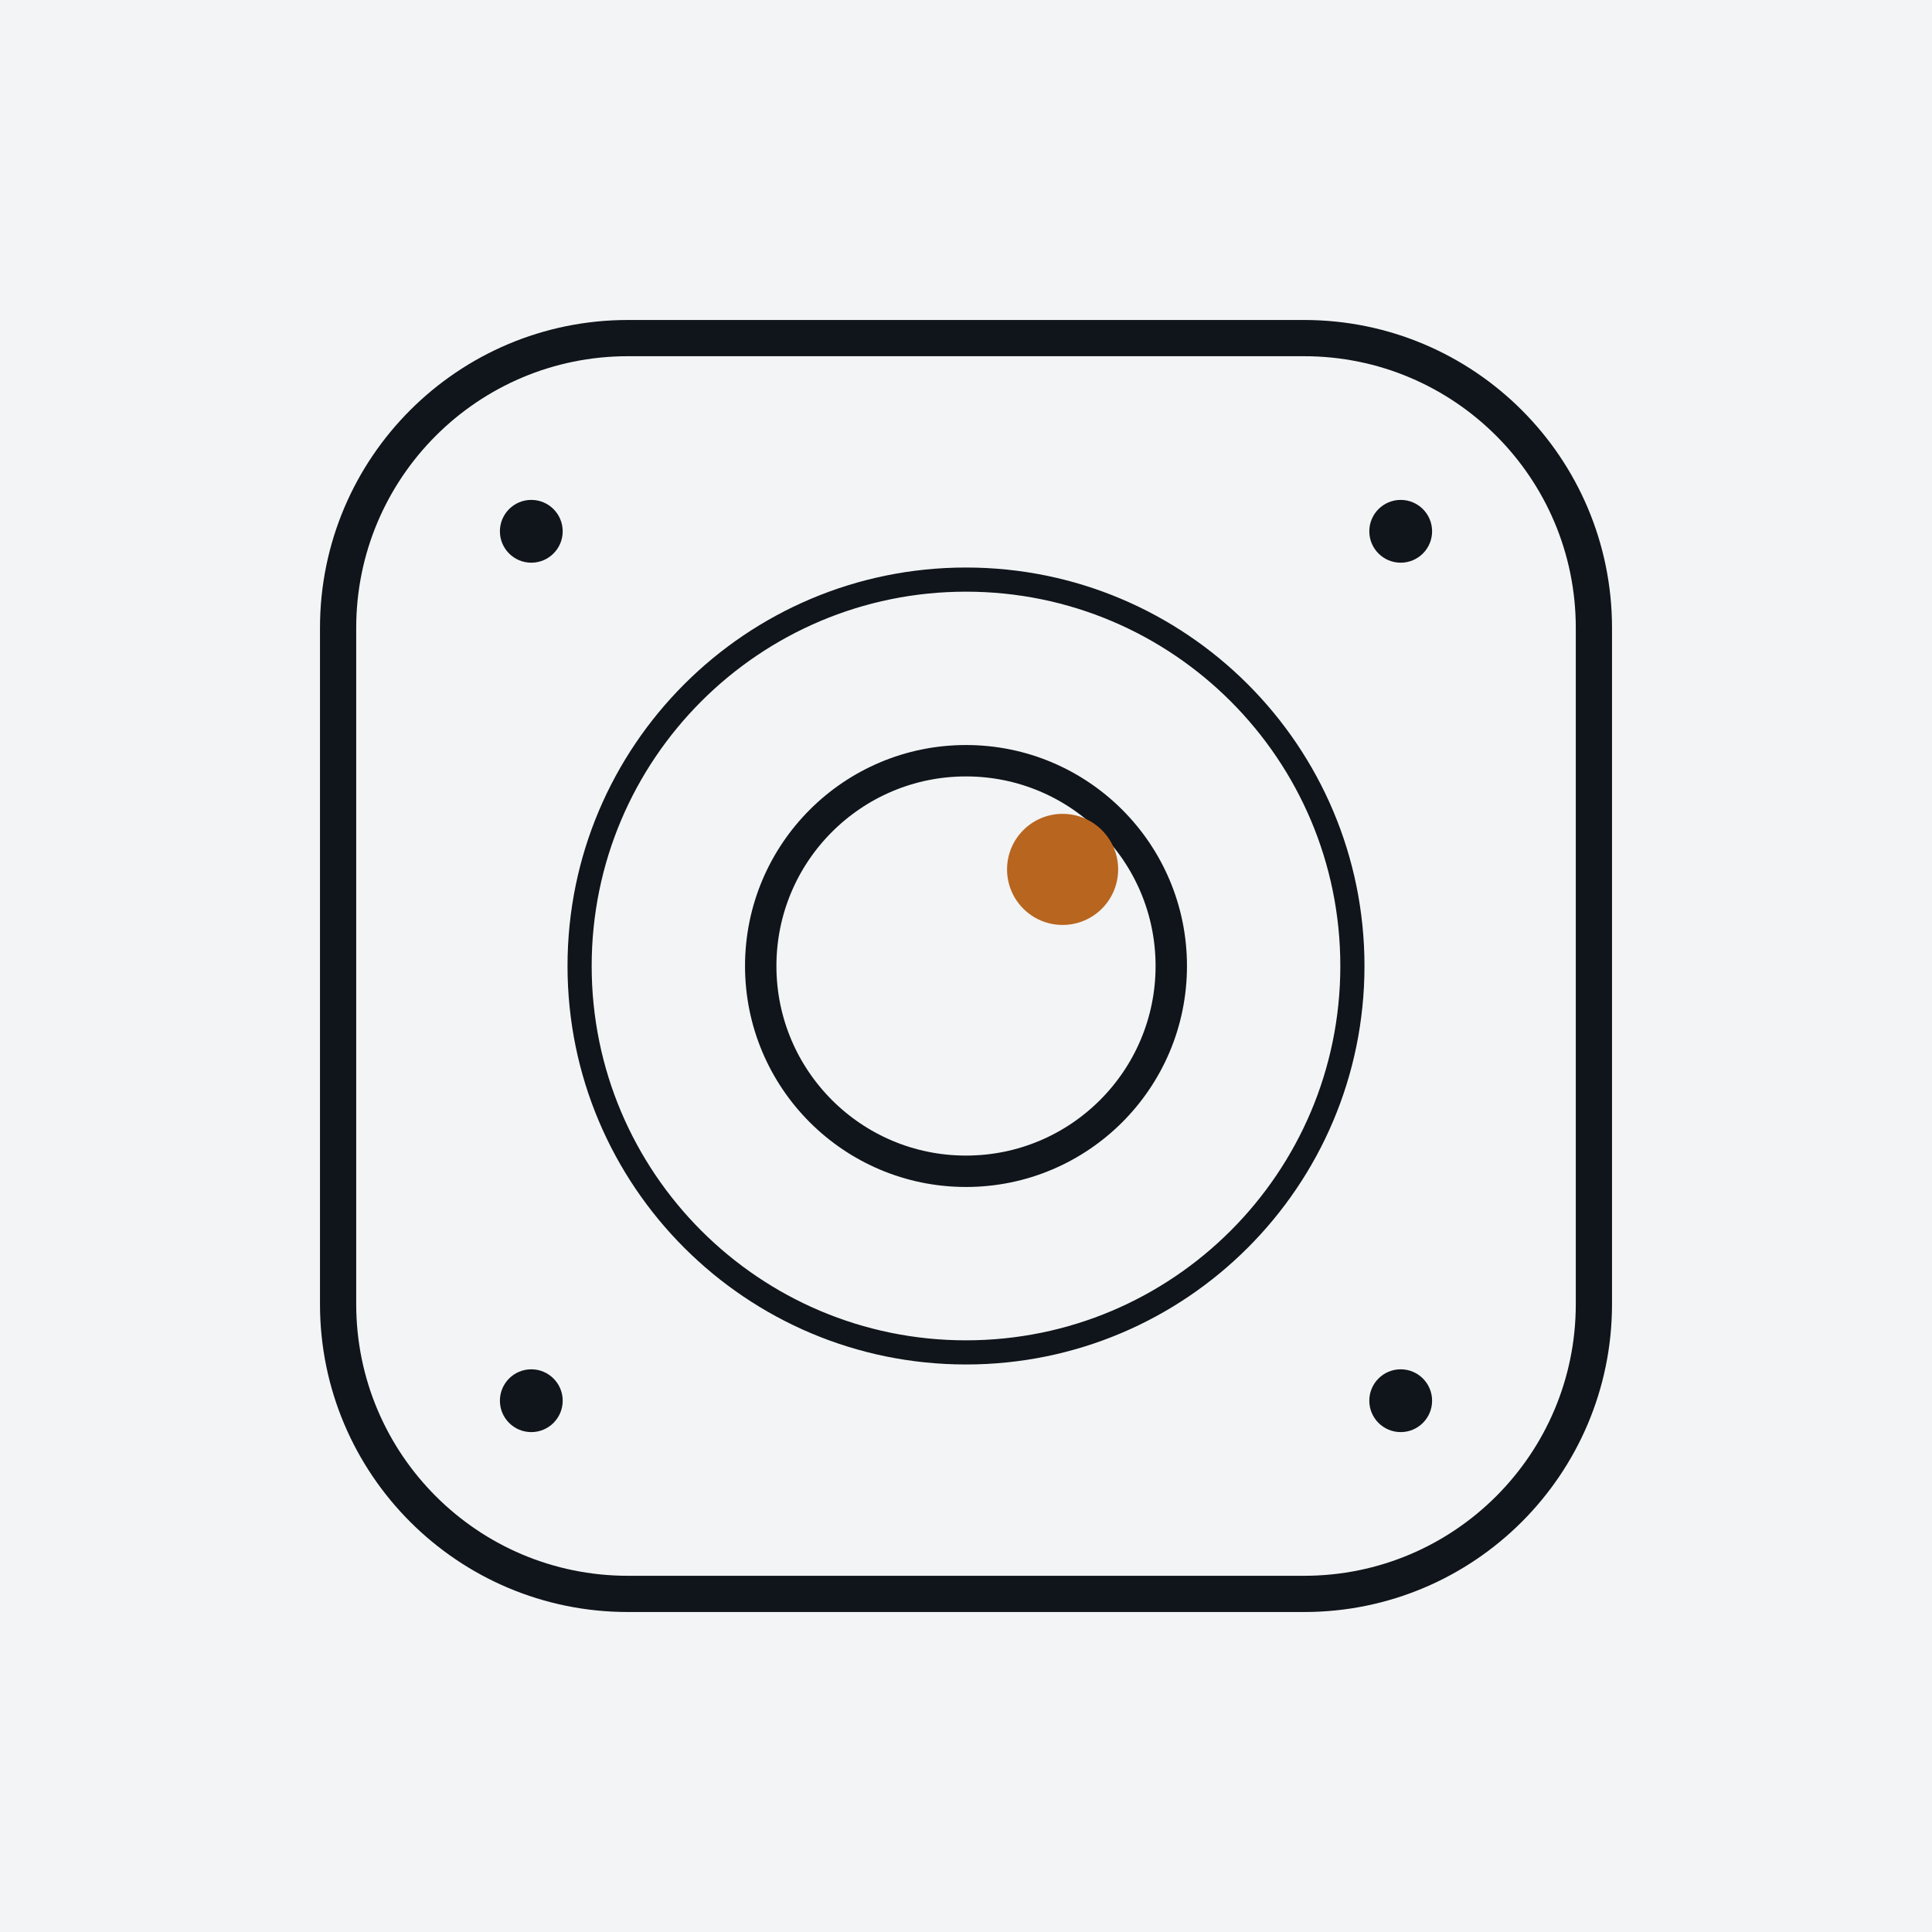
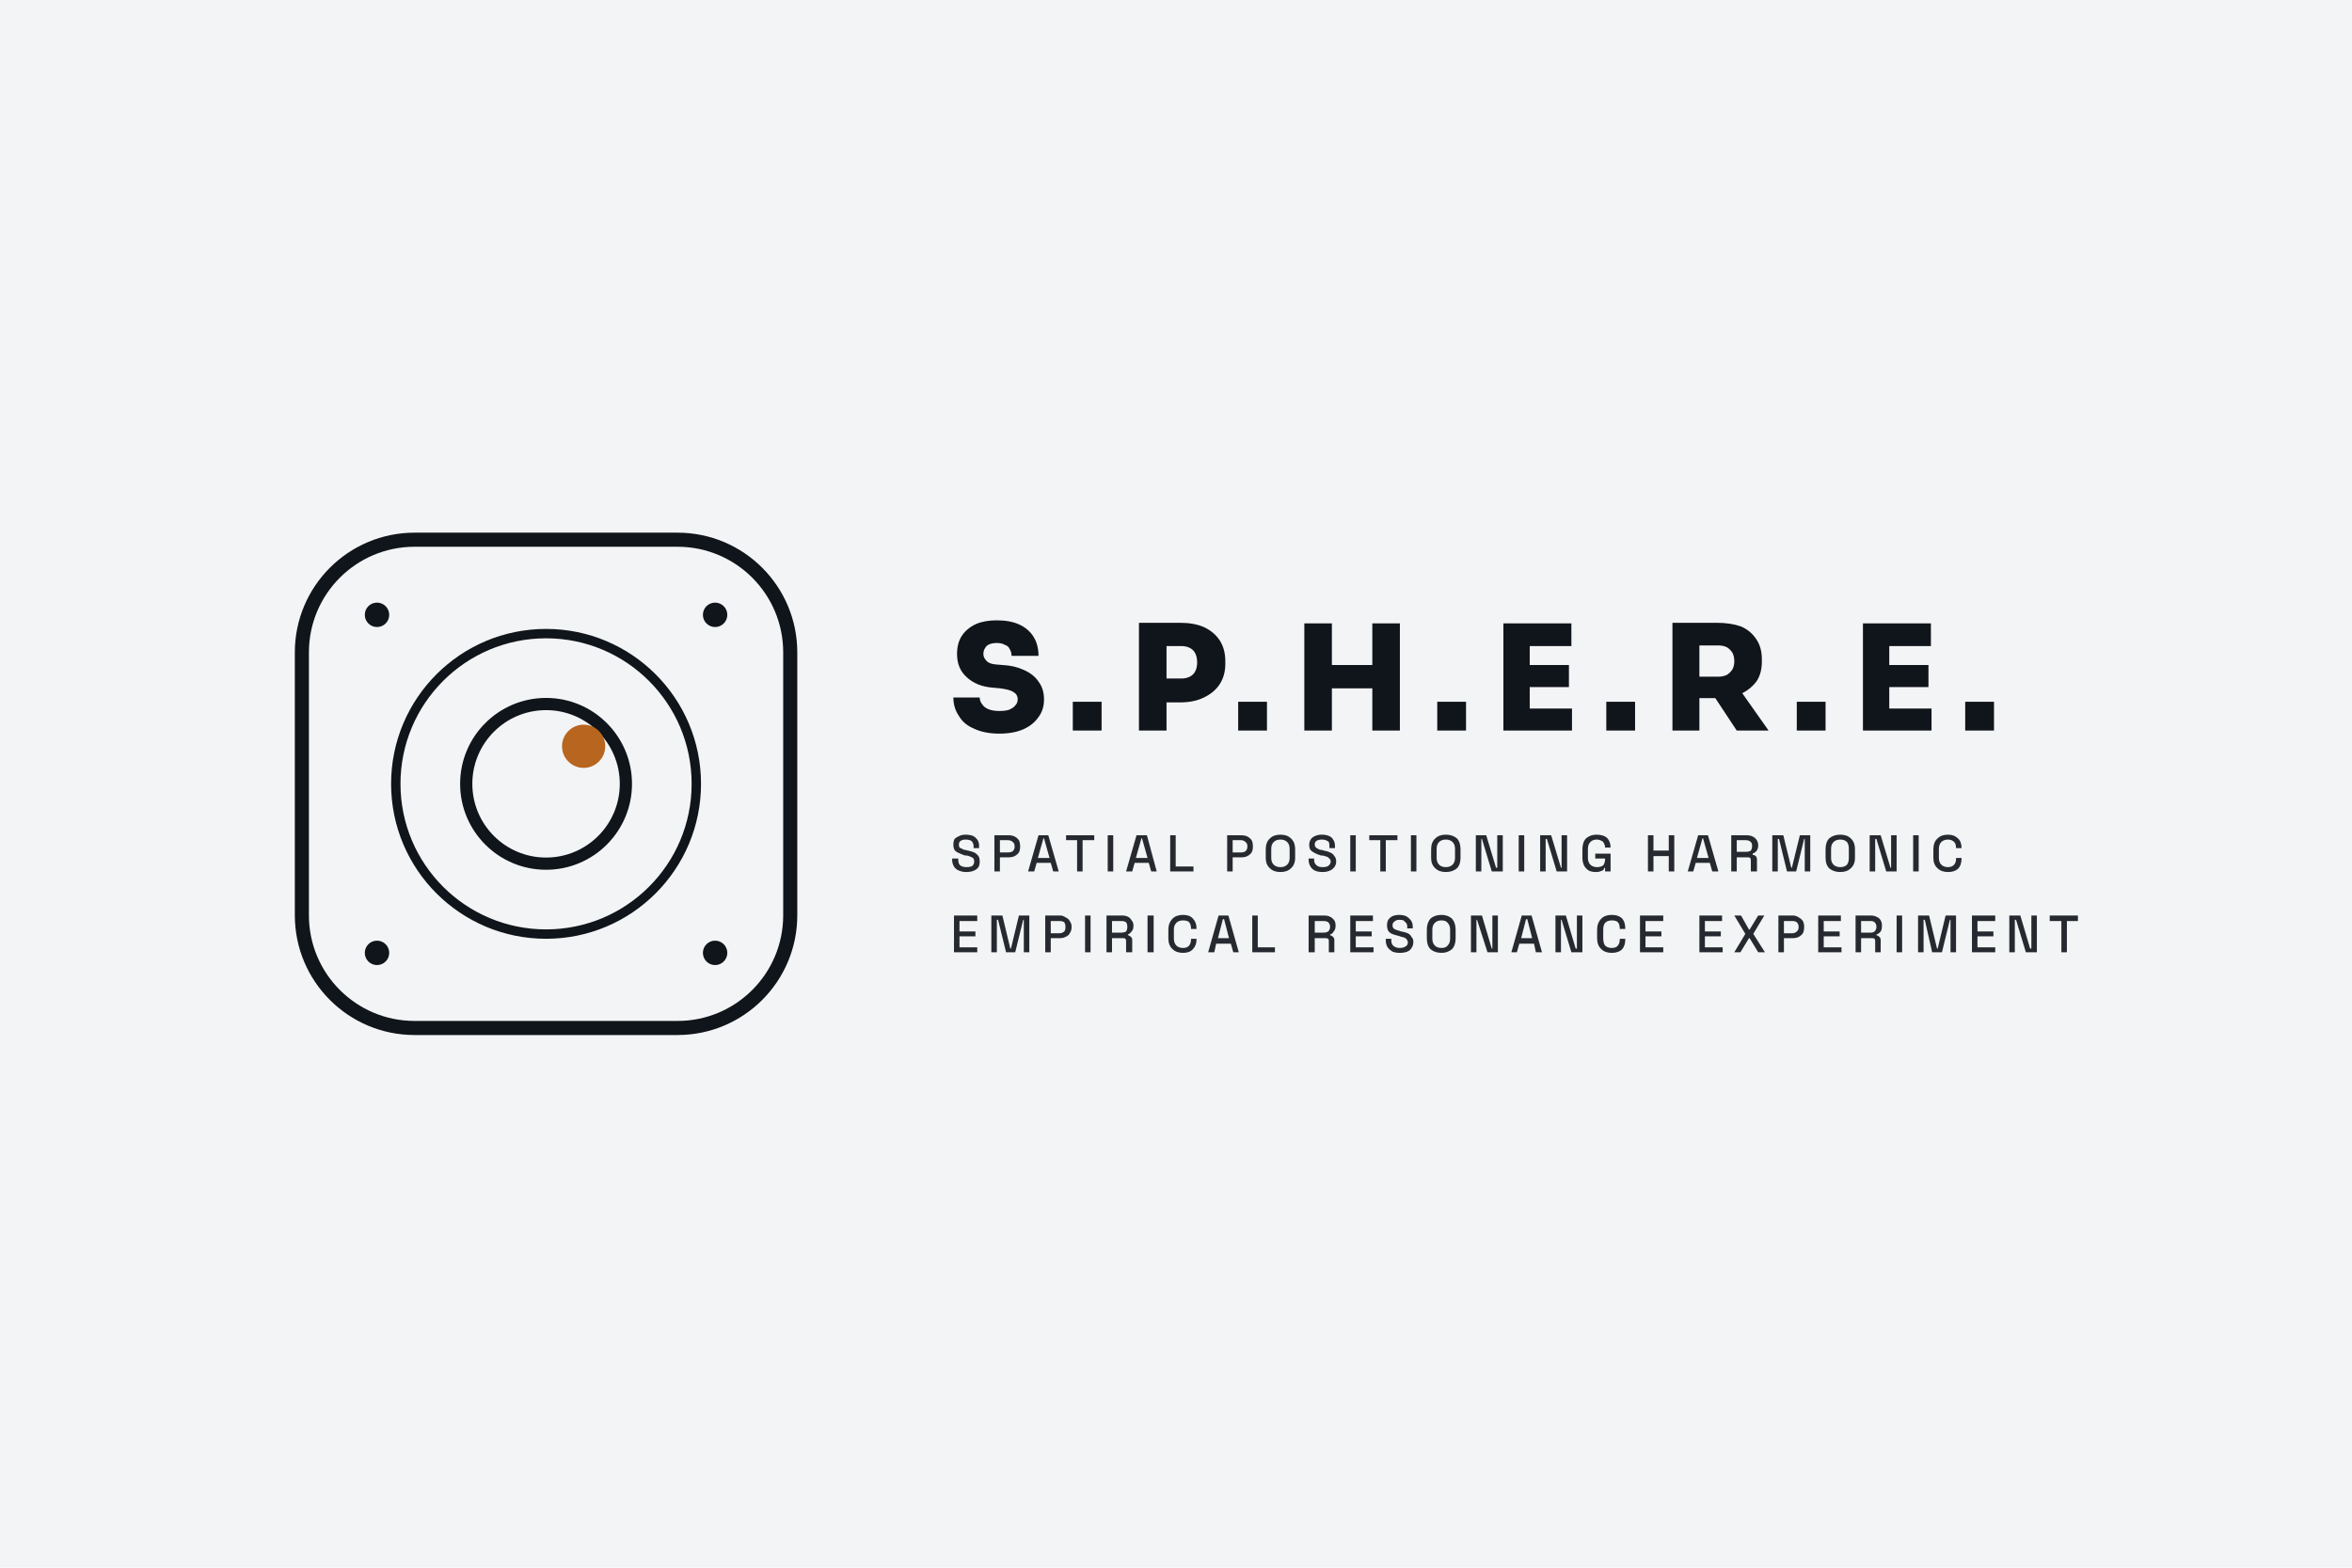
- <svg xmlns="http://www.w3.org/2000/svg" viewBox="-20 -20 160 160" width="320" height="320" role="img">
-   <style>svg{--bg:#f3f4f5;--fg:#10151b;--ac:#b8651f}.bg{fill:#f3f4f5}.ic{fill:none;stroke:#10151b;stroke-width:3;stroke-linecap:round;stroke-linejoin:round;color:#10151b}.a{stroke:#b8651f}.af{fill:#b8651f;stroke:none}.nf{fill:#10151b;stroke:none}.hb{fill:#f3f4f5;stroke:none}</style>
-   <rect class="bg" x="-20" y="-20" width="160" height="160" />
-   <g id="mark" class="ic">
-     <rect x="8" y="8" width="104" height="104" rx="24" stroke-width="3" />
-     <circle cx="60" cy="60" r="32" stroke-width="2" />
-     <circle cx="60" cy="60" r="17" stroke-width="2.6" />
-     <circle class="af" cx="68" cy="52" r="4.6" />
-     <circle class="nf" cx="24" cy="24" r="2.6" />
-     <circle class="nf" cx="96" cy="24" r="2.6" />
-     <circle class="nf" cx="24" cy="96" r="2.6" />
-     <circle class="nf" cx="96" cy="96" r="2.6" />
+ <svg xmlns="http://www.w3.org/2000/svg" viewBox="0 0 480 320" width="480" height="320" role="img">
+   <style>svg{--bg:#f3f4f5;--fg:#10151b;--ac:#b8651f}.bg{fill:#f3f4f5}.ic{fill:none;stroke:#10151b;stroke-width:3;stroke-linecap:round;stroke-linejoin:round;color:#10151b}.a{stroke:#b8651f}.af{fill:#b8651f;stroke:none}.nf{fill:#10151b;stroke:none}.hb{fill:#f3f4f5;stroke:none}.wm{fill:#10151b}.tg{fill:#10151b;fill-opacity:.9}.sig{fill:none;stroke:#b8651f;stroke-width:2;stroke-linecap:round}</style>
+   <rect class="bg" width="480" height="320" />
+   <g transform="translate(53.94 102.50) scale(1.25)">
+     <g id="mark" class="ic" transform="translate(0 0) scale(0.76667)">
+       <rect x="8" y="8" width="104" height="104" rx="24" stroke-width="3" />
+       <circle cx="60" cy="60" r="32" stroke-width="2" />
+       <circle cx="60" cy="60" r="17" stroke-width="2.6" />
+       <circle class="af" cx="68" cy="52" r="4.6" />
+       <circle class="nf" cx="24" cy="24" r="2.6" />
+       <circle class="nf" cx="96" cy="24" r="2.6" />
+       <circle class="nf" cx="24" cy="96" r="2.6" />
+       <circle class="nf" cx="96" cy="96" r="2.6" />
+     </g>
+     <g id="type">
+       <path class="wm" d="M120 37.8Q117.6 37.8 115.9 37Q114.2 36.3 113.4 34.9Q112.5 33.6 112.5 31.9H116.8Q116.8 32.5 117.2 33Q117.5 33.5 118.2 33.8Q118.9 34.1 120 34.1Q121 34.1 121.6 33.9Q122.3 33.6 122.6 33.2Q123 32.8 123 32.2Q123 31.4 122.3 31Q121.7 30.6 120.1 30.4L119 30.3Q116.3 30.1 114.7 28.6Q113.1 27.2 113.1 24.8Q113.1 23 113.9 21.8Q114.7 20.6 116.2 19.9Q117.6 19.3 119.6 19.3Q121.8 19.3 123.3 20Q124.8 20.7 125.6 22Q126.4 23.3 126.4 25.1H122Q122 24.5 121.7 24Q121.5 23.5 120.9 23.3Q120.4 23 119.6 23Q118.9 23 118.4 23.2Q117.9 23.4 117.7 23.8Q117.4 24.2 117.4 24.8Q117.4 25.4 117.9 25.9Q118.3 26.4 119.4 26.5L120.6 26.6Q122.5 26.7 124 27.4Q125.6 28.1 126.4 29.3Q127.3 30.5 127.3 32.2Q127.3 33.9 126.4 35.1Q125.5 36.4 123.9 37.1Q122.3 37.8 120 37.8ZM132 37.3V32.6H136.7V37.3ZM142.8 37.3V19.7H149.5Q151.8 19.7 153.4 20.4Q155.1 21.2 156 22.6Q156.9 24 156.9 26V26.4Q156.9 28.3 156 29.7Q155.1 31.1 153.4 31.9Q151.8 32.7 149.5 32.7H147.3V37.3ZM147.3 23.5V28.8H149.7Q150.5 28.8 151.1 28.5Q151.7 28.2 152 27.6Q152.3 27 152.3 26.2Q152.3 25.3 152 24.7Q151.7 24.1 151.1 23.8Q150.5 23.5 149.7 23.5ZM159 37.3V32.6H163.7V37.3ZM180.9 37.3V30.4H174.3V37.3H169.8V19.8H174.3V26.6H180.9V19.8H185.4V37.3ZM191.5 37.3V32.6H196.2V37.3ZM202.3 37.3V19.8H213.4V23.5H206.6V26.6H213V30.2H206.6V33.7H213.5V37.3ZM219.1 37.3V32.6H223.8V37.3ZM229.9 37.3V19.7H237.1Q239.4 19.7 241.1 20.3Q242.7 21 243.6 22.4Q244.5 23.7 244.5 25.7V26Q244.5 28 243.6 29.3Q242.7 30.5 241.3 31.2L245.6 37.3H240.4L236.9 32H234.3V37.3ZM234.3 23.4V28.5H237.4Q238.2 28.5 238.8 28.2Q239.3 27.9 239.7 27.3Q240 26.7 240 26Q240 25.2 239.7 24.6Q239.3 24 238.8 23.7Q238.2 23.4 237.4 23.4ZM250.2 37.3V32.6H254.9V37.3ZM261 37.3V19.8H272.1V23.5H265.3V26.6H271.7V30.2H265.3V33.7H272.2V37.3ZM277.7 37.3V32.6H282.4V37.3Z" />
+       <path class="tg" d="M114.6 60.4Q114 60.4 113.5 60.2Q112.9 60 112.6 59.5Q112.3 59 112.3 58.4V58.2H113.3V58.4Q113.3 59 113.6 59.3Q114 59.6 114.6 59.6Q115.3 59.6 115.6 59.4Q115.9 59.1 115.9 58.7Q115.9 58.4 115.8 58.2Q115.6 58 115.3 57.9Q115.1 57.8 114.7 57.7L114.4 57.7Q113.8 57.5 113.4 57.3Q112.9 57.1 112.7 56.8Q112.5 56.5 112.5 55.9Q112.5 55.4 112.7 55Q113 54.7 113.5 54.5Q113.9 54.3 114.5 54.3Q115.2 54.3 115.7 54.5Q116.1 54.7 116.4 55.1Q116.7 55.5 116.7 56.1V56.5H115.8V56.1Q115.8 55.8 115.6 55.5Q115.5 55.3 115.2 55.2Q114.9 55.1 114.5 55.1Q114 55.1 113.7 55.3Q113.4 55.5 113.4 55.9Q113.4 56.2 113.5 56.4Q113.7 56.5 113.9 56.6Q114.2 56.8 114.5 56.8L114.9 56.9Q115.4 57 115.9 57.2Q116.3 57.4 116.6 57.8Q116.8 58.1 116.8 58.7Q116.8 59.2 116.6 59.6Q116.3 60 115.8 60.2Q115.3 60.4 114.6 60.4ZM119.2 60.3V54.4H121.5Q122.1 54.4 122.5 54.6Q122.9 54.8 123.2 55.2Q123.4 55.6 123.4 56.2V56.3Q123.4 56.8 123.2 57.2Q122.9 57.6 122.5 57.8Q122.1 58 121.5 58H120.1V60.3ZM120.1 57.2H121.4Q121.9 57.2 122.2 57Q122.5 56.7 122.5 56.3V56.2Q122.5 55.7 122.2 55.5Q121.9 55.2 121.4 55.2H120.1ZM124.7 60.3 126.4 54.4H128L129.7 60.3H128.8L128.4 58.9H126.1L125.7 60.3ZM126.3 58.1H128.2L127.3 54.9H127.2ZM132.7 60.3V55.2H130.9V54.4H135.5V55.2H133.6V60.3ZM137.7 60.3V54.4H138.6V60.3ZM140.7 60.3 142.4 54.4H144.1L145.7 60.3H144.8L144.4 58.9H142.1L141.7 60.3ZM142.3 58.1H144.2L143.3 54.9H143.2ZM147.9 60.3V54.4H148.8V59.5H151.7V60.3ZM157.2 60.3V54.4H159.5Q160.1 54.4 160.5 54.6Q160.9 54.8 161.2 55.2Q161.4 55.6 161.4 56.2V56.3Q161.4 56.8 161.2 57.2Q160.9 57.6 160.5 57.8Q160.1 58 159.5 58H158.1V60.3ZM158.1 57.2H159.5Q159.9 57.2 160.2 57Q160.5 56.7 160.5 56.3V56.2Q160.5 55.7 160.2 55.5Q159.9 55.2 159.5 55.2H158.1ZM165.9 60.4Q164.8 60.4 164.2 59.8Q163.5 59.2 163.5 58.1V56.7Q163.5 55.5 164.2 54.9Q164.8 54.3 165.9 54.3Q167 54.3 167.6 54.9Q168.3 55.5 168.3 56.7V58.1Q168.3 59.2 167.6 59.8Q167 60.4 165.9 60.4ZM165.9 59.6Q166.6 59.6 167 59.2Q167.4 58.8 167.4 58.1V56.6Q167.4 55.9 167 55.5Q166.6 55.1 165.9 55.1Q165.2 55.1 164.8 55.5Q164.4 55.9 164.4 56.6V58.1Q164.4 58.8 164.8 59.2Q165.2 59.6 165.9 59.6ZM172.8 60.4Q172.1 60.4 171.6 60.2Q171.1 60 170.8 59.5Q170.5 59 170.5 58.4V58.2H171.4V58.4Q171.4 59 171.8 59.3Q172.1 59.6 172.8 59.6Q173.4 59.6 173.7 59.4Q174.1 59.1 174.1 58.7Q174.1 58.4 173.9 58.2Q173.7 58 173.5 57.9Q173.2 57.8 172.8 57.7L172.5 57.7Q171.9 57.5 171.5 57.3Q171.1 57.1 170.8 56.8Q170.6 56.5 170.6 55.9Q170.6 55.4 170.9 55Q171.1 54.7 171.6 54.5Q172 54.3 172.7 54.3Q173.3 54.3 173.8 54.5Q174.3 54.7 174.5 55.1Q174.8 55.5 174.8 56.1V56.5H173.9V56.1Q173.9 55.8 173.8 55.5Q173.6 55.3 173.3 55.2Q173 55.1 172.7 55.1Q172.1 55.1 171.8 55.3Q171.5 55.5 171.5 55.9Q171.5 56.2 171.7 56.4Q171.8 56.5 172 56.6Q172.3 56.8 172.7 56.8L173 56.9Q173.6 57 174 57.2Q174.5 57.4 174.7 57.8Q175 58.1 175 58.7Q175 59.2 174.7 59.6Q174.4 60 173.9 60.2Q173.4 60.4 172.8 60.4ZM177.3 60.3V54.4H178.2V60.3ZM182.2 60.3V55.2H180.4V54.4H185V55.2H183.1V60.3ZM187.2 60.3V54.4H188.1V60.3ZM192.9 60.4Q191.8 60.4 191.2 59.8Q190.5 59.2 190.5 58.1V56.7Q190.5 55.5 191.2 54.9Q191.8 54.3 192.9 54.3Q194 54.3 194.7 54.9Q195.3 55.5 195.3 56.7V58.1Q195.3 59.2 194.7 59.8Q194 60.4 192.9 60.4ZM192.9 59.6Q193.6 59.6 194 59.2Q194.4 58.8 194.4 58.1V56.6Q194.4 55.9 194 55.5Q193.6 55.1 192.9 55.1Q192.2 55.1 191.8 55.5Q191.4 55.9 191.4 56.6V58.1Q191.4 58.8 191.8 59.2Q192.2 59.6 192.9 59.6ZM197.8 60.3V54.4H199.5L201.1 59.7H201.3V54.4H202.2V60.3H200.4L198.8 55H198.7V60.3ZM204.8 60.3V54.4H205.7V60.3ZM208.3 60.3V54.4H210.1L211.7 59.7H211.8V54.4H212.7V60.3H211L209.4 55H209.2V60.3ZM217.4 60.4Q216.8 60.4 216.3 60.2Q215.8 59.9 215.5 59.4Q215.2 58.8 215.2 58.1V56.7Q215.2 55.5 215.8 54.9Q216.5 54.3 217.5 54.3Q218.6 54.3 219.2 54.8Q219.8 55.4 219.8 56.4V56.4H218.9V56.4Q218.9 56 218.7 55.7Q218.6 55.4 218.3 55.3Q218 55.1 217.5 55.1Q216.9 55.1 216.5 55.5Q216.1 55.9 216.1 56.6V58.1Q216.1 58.8 216.5 59.2Q216.9 59.6 217.6 59.6Q218.2 59.6 218.6 59.3Q218.9 58.9 218.9 58.3V58.2H217.3V57.4H219.8V60.3H218.9V59.7H218.8Q218.7 59.9 218.6 60.1Q218.4 60.2 218.1 60.3Q217.9 60.4 217.4 60.4ZM225.9 60.3V54.4H226.8V56.9H229.3V54.4H230.2V60.3H229.3V57.8H226.8V60.3ZM232.4 60.3 234.1 54.4H235.7L237.4 60.3H236.4L236 58.9H233.7L233.3 60.3ZM233.9 58.1H235.8L234.9 54.9H234.8ZM239.5 60.3V54.4H242Q242.6 54.4 243 54.6Q243.4 54.8 243.6 55.1Q243.9 55.5 243.9 56V56.1Q243.9 56.6 243.6 57Q243.3 57.3 243 57.4V57.6Q243.3 57.6 243.5 57.8Q243.7 58 243.7 58.4V60.3H242.7V58.5Q242.7 58.3 242.6 58.1Q242.5 58 242.2 58H240.4V60.3ZM240.4 57.1H241.9Q242.4 57.1 242.7 56.9Q242.9 56.6 242.9 56.2V56.1Q242.9 55.7 242.7 55.5Q242.4 55.2 241.9 55.2H240.4ZM246.2 60.3V54.4H248L249.3 59.7H249.4L250.7 54.4H252.4V60.3H251.5V55H251.4L250.1 60.3H248.6L247.3 55H247.1V60.3ZM257.3 60.4Q256.2 60.4 255.5 59.8Q254.9 59.2 254.9 58.1V56.7Q254.9 55.5 255.5 54.9Q256.2 54.3 257.3 54.3Q258.4 54.3 259 54.9Q259.7 55.5 259.7 56.7V58.1Q259.7 59.2 259 59.8Q258.4 60.4 257.3 60.4ZM257.3 59.6Q258 59.6 258.4 59.2Q258.7 58.8 258.7 58.1V56.6Q258.7 55.9 258.4 55.5Q258 55.1 257.3 55.1Q256.6 55.1 256.2 55.5Q255.8 55.9 255.8 56.6V58.1Q255.8 58.8 256.2 59.2Q256.6 59.6 257.3 59.6ZM262.1 60.3V54.4H263.9L265.5 59.7H265.6V54.4H266.5V60.3H264.8L263.2 55H263V60.3ZM269.2 60.3V54.4H270.1V60.3ZM274.9 60.4Q273.8 60.4 273.2 59.8Q272.5 59.2 272.5 58.1V56.7Q272.5 55.5 273.2 54.9Q273.8 54.3 274.9 54.3Q275.9 54.3 276.5 54.9Q277.1 55.4 277.1 56.5V56.5H276.2V56.5Q276.2 55.8 275.9 55.5Q275.5 55.1 274.9 55.1Q274.2 55.1 273.8 55.5Q273.4 55.9 273.4 56.6V58.1Q273.4 58.8 273.8 59.2Q274.2 59.6 274.9 59.6Q275.5 59.6 275.9 59.2Q276.2 58.8 276.2 58.3V58.1H277.1V58.2Q277.1 59.3 276.5 59.9Q275.9 60.4 274.9 60.4ZM112.6 73.5V67.5H116.4V68.4H113.5V70.1H116.1V70.9H113.5V72.7H116.4V73.5ZM118.7 73.5V67.5H120.5L121.8 72.9H121.9L123.2 67.5H124.9V73.5H124V68.2H123.9L122.6 73.5H121.1L119.8 68.2H119.6V73.5ZM127.5 73.5V67.5H129.9Q130.4 67.5 130.8 67.8Q131.3 68 131.5 68.4Q131.8 68.8 131.8 69.3V69.4Q131.8 70 131.5 70.4Q131.3 70.8 130.8 71Q130.4 71.2 129.9 71.2H128.4V73.5ZM128.4 70.4H129.8Q130.3 70.4 130.6 70.1Q130.8 69.9 130.8 69.4V69.3Q130.8 68.9 130.6 68.6Q130.3 68.4 129.8 68.4H128.4ZM134 73.5V67.5H134.9V73.5ZM137.5 73.5V67.5H140Q140.6 67.5 141 67.7Q141.4 67.9 141.6 68.3Q141.9 68.6 141.9 69.1V69.2Q141.9 69.8 141.6 70.1Q141.3 70.5 141 70.6V70.7Q141.3 70.8 141.5 71Q141.7 71.2 141.7 71.5V73.5H140.7V71.7Q140.7 71.4 140.6 71.3Q140.5 71.2 140.2 71.2H138.4V73.5ZM138.4 70.3H139.9Q140.4 70.3 140.7 70.1Q140.9 69.8 140.9 69.4V69.3Q140.9 68.9 140.7 68.6Q140.4 68.4 139.9 68.4H138.4ZM144.2 73.5V67.5H145.2V73.5ZM150 73.6Q148.9 73.6 148.3 73Q147.6 72.4 147.6 71.2V69.8Q147.6 68.7 148.3 68Q148.9 67.4 150 67.4Q151.1 67.4 151.6 68Q152.2 68.6 152.2 69.6V69.7H151.3V69.6Q151.3 69 151 68.6Q150.7 68.3 150 68.3Q149.3 68.3 148.9 68.7Q148.5 69.1 148.5 69.8V71.2Q148.5 72 148.9 72.4Q149.3 72.8 150 72.8Q150.7 72.8 151 72.4Q151.3 72 151.3 71.4V71.3H152.2V71.4Q152.2 72.4 151.6 73Q151.1 73.6 150 73.6ZM154.1 73.5 155.8 67.5H157.4L159.1 73.5H158.2L157.8 72.1H155.4L155.1 73.5ZM155.7 71.2H157.5L156.7 68.1H156.5ZM161.3 73.5V67.5H162.2V72.7H165V73.5ZM170.5 73.5V67.5H173Q173.6 67.5 174 67.7Q174.4 67.9 174.7 68.3Q174.9 68.6 174.9 69.1V69.2Q174.9 69.8 174.6 70.1Q174.4 70.5 174 70.6V70.7Q174.3 70.8 174.5 71Q174.7 71.2 174.7 71.5V73.5H173.8V71.7Q173.8 71.4 173.7 71.3Q173.5 71.2 173.3 71.2H171.5V73.5ZM171.5 70.3H172.9Q173.4 70.3 173.7 70.1Q174 69.8 174 69.4V69.3Q174 68.9 173.7 68.6Q173.4 68.4 172.9 68.4H171.5ZM177.3 73.5V67.5H181V68.4H178.2V70.1H180.8V70.9H178.2V72.7H181.1V73.5ZM185.4 73.6Q184.7 73.6 184.2 73.4Q183.7 73.1 183.4 72.7Q183.1 72.2 183.1 71.6V71.3H184V71.6Q184 72.2 184.4 72.5Q184.8 72.8 185.4 72.8Q186 72.8 186.4 72.5Q186.7 72.3 186.7 71.9Q186.7 71.6 186.5 71.4Q186.4 71.2 186.1 71.1Q185.8 71 185.4 70.9L185.1 70.8Q184.6 70.7 184.1 70.5Q183.7 70.3 183.5 70Q183.3 69.6 183.3 69.1Q183.3 68.6 183.5 68.2Q183.8 67.8 184.2 67.6Q184.7 67.4 185.3 67.4Q185.9 67.4 186.4 67.6Q186.9 67.9 187.2 68.3Q187.5 68.7 187.5 69.3V69.6H186.6V69.3Q186.6 68.9 186.4 68.7Q186.2 68.5 186 68.3Q185.7 68.2 185.3 68.2Q184.8 68.2 184.5 68.5Q184.2 68.7 184.2 69.1Q184.2 69.4 184.3 69.5Q184.4 69.7 184.7 69.8Q184.9 69.9 185.3 70L185.6 70.1Q186.2 70.2 186.7 70.4Q187.1 70.6 187.3 71Q187.6 71.3 187.6 71.8Q187.6 72.4 187.3 72.8Q187.1 73.2 186.6 73.4Q186.1 73.6 185.4 73.6ZM192.2 73.6Q191.1 73.6 190.4 73Q189.8 72.4 189.8 71.2V69.8Q189.8 68.7 190.4 68Q191.1 67.4 192.2 67.4Q193.2 67.4 193.9 68Q194.5 68.7 194.5 69.8V71.2Q194.5 72.4 193.9 73Q193.2 73.6 192.2 73.6ZM192.2 72.8Q192.9 72.8 193.2 72.4Q193.6 72 193.6 71.3V69.8Q193.6 69.1 193.2 68.7Q192.9 68.3 192.2 68.3Q191.5 68.3 191.1 68.7Q190.7 69.1 190.7 69.8V71.3Q190.7 72 191.1 72.4Q191.5 72.8 192.2 72.8ZM197 73.5V67.5H198.8L200.4 72.9H200.5V67.5H201.4V73.5H199.7L198 68.2H197.9V73.5ZM203.6 73.5 205.3 67.5H206.9L208.6 73.5H207.6L207.3 72.1H204.9L204.5 73.5ZM205.2 71.2H207L206.2 68.1H206ZM210.8 73.5V67.5H212.5L214.1 72.9H214.3V67.5H215.2V73.5H213.4L211.8 68.2H211.7V73.5ZM220 73.6Q218.9 73.6 218.3 73Q217.6 72.4 217.6 71.2V69.8Q217.6 68.7 218.3 68Q218.9 67.4 220 67.4Q221.1 67.4 221.7 68Q222.2 68.6 222.2 69.6V69.7H221.3V69.6Q221.3 69 221 68.6Q220.7 68.3 220 68.3Q219.3 68.3 218.9 68.7Q218.6 69.1 218.6 69.8V71.2Q218.6 72 218.9 72.4Q219.3 72.8 220 72.8Q220.7 72.8 221 72.4Q221.3 72 221.3 71.4V71.3H222.2V71.4Q222.2 72.4 221.7 73Q221.1 73.6 220 73.6ZM224.6 73.5V67.5H228.4V68.4H225.5V70.1H228.1V70.9H225.5V72.7H228.4V73.5ZM234.3 73.5V67.5H238V68.4H235.2V70.1H237.8V70.9H235.2V72.7H238.1V73.5ZM240 73.5 241.8 70.5 240 67.5H241.1L242.4 69.8H242.5L243.9 67.5H244.9L243.1 70.5L245 73.5H243.9L242.5 71.2H242.4L241 73.5ZM247.2 73.5V67.5H249.5Q250.1 67.5 250.5 67.8Q250.9 68 251.2 68.4Q251.4 68.8 251.4 69.3V69.4Q251.4 70 251.2 70.4Q250.9 70.8 250.5 71Q250.1 71.2 249.5 71.2H248.1V73.5ZM248.1 70.4H249.5Q249.9 70.4 250.2 70.1Q250.5 69.9 250.5 69.4V69.3Q250.5 68.9 250.2 68.6Q249.9 68.4 249.5 68.4H248.1ZM253.7 73.5V67.5H257.4V68.4H254.6V70.1H257.2V70.9H254.6V72.7H257.5V73.5ZM259.8 73.5V67.5H262.3Q262.8 67.5 263.2 67.7Q263.7 67.9 263.9 68.3Q264.1 68.6 264.1 69.1V69.2Q264.1 69.8 263.9 70.1Q263.6 70.5 263.2 70.6V70.7Q263.5 70.8 263.7 71Q263.9 71.2 263.9 71.5V73.5H263V71.7Q263 71.4 262.9 71.3Q262.8 71.2 262.5 71.2H260.7V73.5ZM260.7 70.3H262.2Q262.7 70.3 262.9 70.1Q263.2 69.8 263.2 69.4V69.3Q263.2 68.9 262.9 68.6Q262.7 68.4 262.2 68.4H260.7ZM266.5 73.5V67.5H267.4V73.5ZM270 73.5V67.5H271.8L273.1 72.9H273.2L274.5 67.5H276.2V73.5H275.3V68.2H275.2L273.9 73.5H272.3L271.1 68.2H270.9V73.5ZM278.8 73.5V67.5H282.6V68.4H279.7V70.1H282.3V70.9H279.7V72.7H282.6V73.5ZM284.9 73.5V67.5H286.7L288.3 72.9H288.5V67.5H289.4V73.5H287.6L286 68.2H285.8V73.5ZM293.4 73.5V68.4H291.5V67.5H296.1V68.4H294.3V73.5Z" />
+     </g>
  </g>
</svg>
